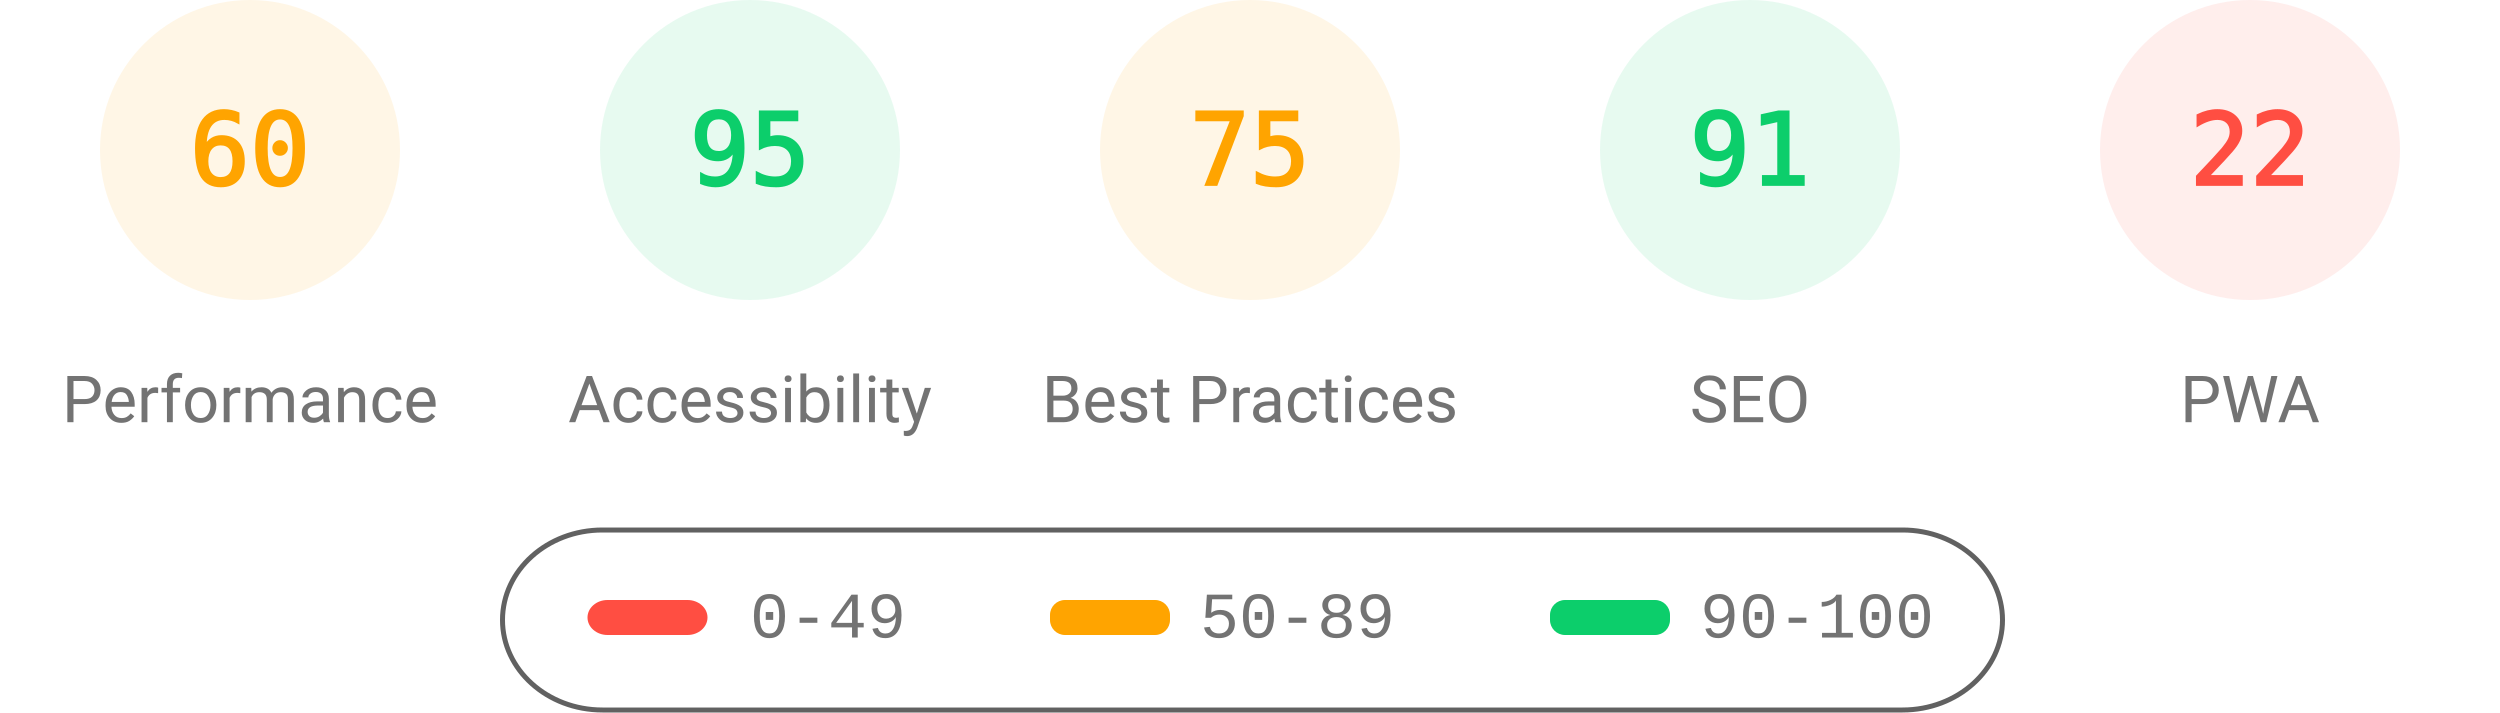
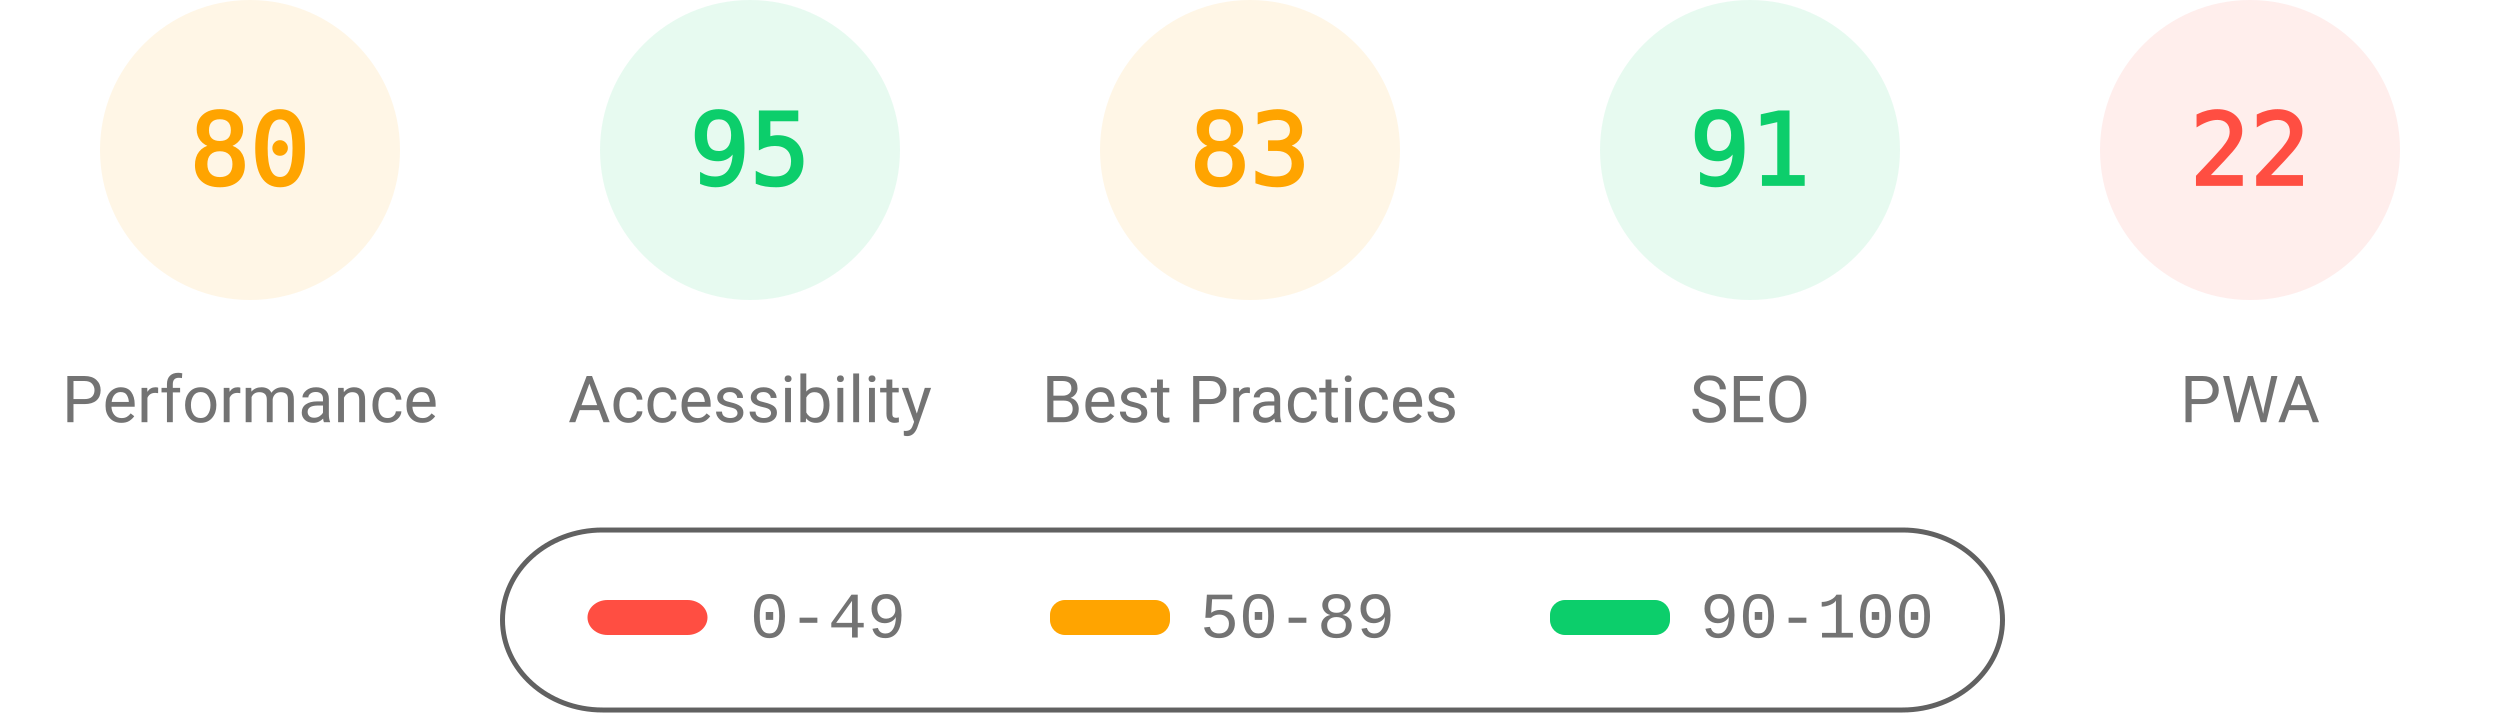
<svg xmlns="http://www.w3.org/2000/svg" fill="none" width="1000" height="285">
  <style>.gauge-base{opacity:.1}.gauge-arc{fill:none;animation-delay:250ms;stroke-linecap:round;transform:rotate(-90deg);transform-origin:100px 60px;animation:load-gauge 1s ease forwards}.guage-text{font-size:40px;font-family:monospace;text-align:center}.guage-red{color:#ff4e42;fill:#ff4e42;stroke:#ff4e42}.guage-orange{color:#ffa400;fill:#ffa400;stroke:#ffa400}.guage-green{color:#0cce6b;fill:#0cce6b;stroke:#0cce6b}.guage-undefined{color:#5c5c5c;fill:#5c5c5c;stroke:#5c5c5c}.guage-title{color:#737373;fill:#737373;stroke:none;font-size:26px;line-height:26px;font-family:Roboto,Halvetica,Arial,sans-serif}@keyframes load-gauge{from{stroke-dasharray:0 352.858}}</style>
  <svg class="guage-div guage-perf guage-orange" viewBox="0 0 200 200" width="200" height="200">
    <circle class="gauge-base" r="56" cx="100" cy="60" stroke-width="8" />
-     <circle class="gauge-arc guage-arc-1" r="56" cx="100" cy="60" stroke-width="8" style="stroke-dasharray:211.115,351.858" />
-     <text class="guage-text" x="100" y="60" alignment-baseline="central" dominant-baseline="central" text-anchor="middle">60</text>
+     <circle class="gauge-arc guage-arc-1" r="56" cx="100" cy="60" stroke-width="8" style="stroke-dasharray:281.486,351.858" />
+     <text class="guage-text" x="100" y="60" alignment-baseline="central" dominant-baseline="central" text-anchor="middle">80</text>
    <text class="guage-title" x="100" y="160" alignment-baseline="central" dominant-baseline="central" text-anchor="middle">Performance</text>
  </svg>
  <svg class="guage-div guage-acc guage-green" viewBox="0 0 200 200" width="200" height="200" x="200">
    <circle class="gauge-base" r="56" cx="100" cy="60" stroke-width="8" />
    <circle class="gauge-arc guage-arc-2" r="56" cx="100" cy="60" stroke-width="8" style="stroke-dasharray:334.265,351.858" />
    <text class="guage-text" x="100" y="60" alignment-baseline="central" dominant-baseline="central" text-anchor="middle">95</text>
    <text class="guage-title" x="100" y="160" alignment-baseline="central" dominant-baseline="central" text-anchor="middle">Accessibility</text>
  </svg>
  <svg class="guage-div guage-best guage-orange" viewBox="0 0 200 200" width="200" height="200" x="400">
    <circle class="gauge-base" r="56" cx="100" cy="60" stroke-width="8" />
-     <circle class="gauge-arc guage-arc-3" r="56" cx="100" cy="60" stroke-width="8" style="stroke-dasharray:263.893,351.858" />
-     <text class="guage-text" x="100" y="60" alignment-baseline="central" dominant-baseline="central" text-anchor="middle">75</text>
+     <circle class="gauge-arc guage-arc-3" r="56" cx="100" cy="60" stroke-width="8" style="stroke-dasharray:292.042,351.858" />
+     <text class="guage-text" x="100" y="60" alignment-baseline="central" dominant-baseline="central" text-anchor="middle">83</text>
    <text class="guage-title" x="100" y="160" alignment-baseline="central" dominant-baseline="central" text-anchor="middle">Best Practices</text>
  </svg>
  <svg class="guage-div guage-seo guage-green" viewBox="0 0 200 200" width="200" height="200" x="600">
    <circle class="gauge-base" r="56" cx="100" cy="60" stroke-width="8" />
    <circle class="gauge-arc guage-arc-4" r="56" cx="100" cy="60" stroke-width="8" style="stroke-dasharray:320.191,351.858" />
    <text class="guage-text" x="100" y="60" alignment-baseline="central" dominant-baseline="central" text-anchor="middle">91</text>
    <text class="guage-title" x="100" y="160" alignment-baseline="central" dominant-baseline="central" text-anchor="middle">SEO</text>
  </svg>
  <svg class="guage-div guage-pwa guage-red" viewBox="0 0 200 200" width="200" height="200" x="800">
    <circle class="gauge-base" r="56" cx="100" cy="60" stroke-width="8" />
    <circle class="gauge-arc guage-arc-4" r="56" cx="100" cy="60" stroke-width="8" style="stroke-dasharray:77.409,351.858" />
    <text class="guage-text" x="100" y="60" alignment-baseline="central" dominant-baseline="central" text-anchor="middle">22</text>
    <text class="guage-title" x="100" y="160" alignment-baseline="central" dominant-baseline="central" text-anchor="middle">PWA</text>
  </svg>
  <svg width="604" height="76" x="200" y="210">
    <path fill="none" id="canvas_background" d="M-1-1h604v80H-1z" />
    <rect fill-opacity="0" stroke="#616161" stroke-width="2" rx="40" id="svg_2" height="72" width="600" y="2" x="1" fill="#000" />
    <rect stroke="#000" rx="8" id="svg_3" height="14" width="48" y="30" x="35" stroke-opacity="null" stroke-width="0" fill="#ff4e42" />
    <rect stroke="#000" rx="6" id="svg_4" height="14" width="48" y="30" x="220" stroke-opacity="null" stroke-width="0" fill="#ffa400" />
    <rect stroke="#000" rx="6" id="svg_5" height="14" width="48" y="30" x="420" stroke-opacity="null" stroke-width="0" fill="#0cce6b" />
    <text xml:space="preserve" text-anchor="start" font-family="'Courier New', Courier, monospace" font-size="26" id="svg_6" y="45" x="100" stroke-opacity="null" stroke-width="0" stroke="#000" fill="#737373">0-49</text>
    <text xml:space="preserve" text-anchor="start" font-family="'Courier New', Courier, monospace" font-size="26" id="svg_7" y="45" x="280" stroke-opacity="null" stroke-width="0" stroke="#000" fill="#737373">50-89</text>
    <text xml:space="preserve" text-anchor="start" font-family="'Courier New', Courier, monospace" font-size="26" id="svg_8" y="45" x="480" stroke-opacity="null" stroke-width="0" stroke="#000" fill="#737373">90-100</text>
  </svg>
</svg>
